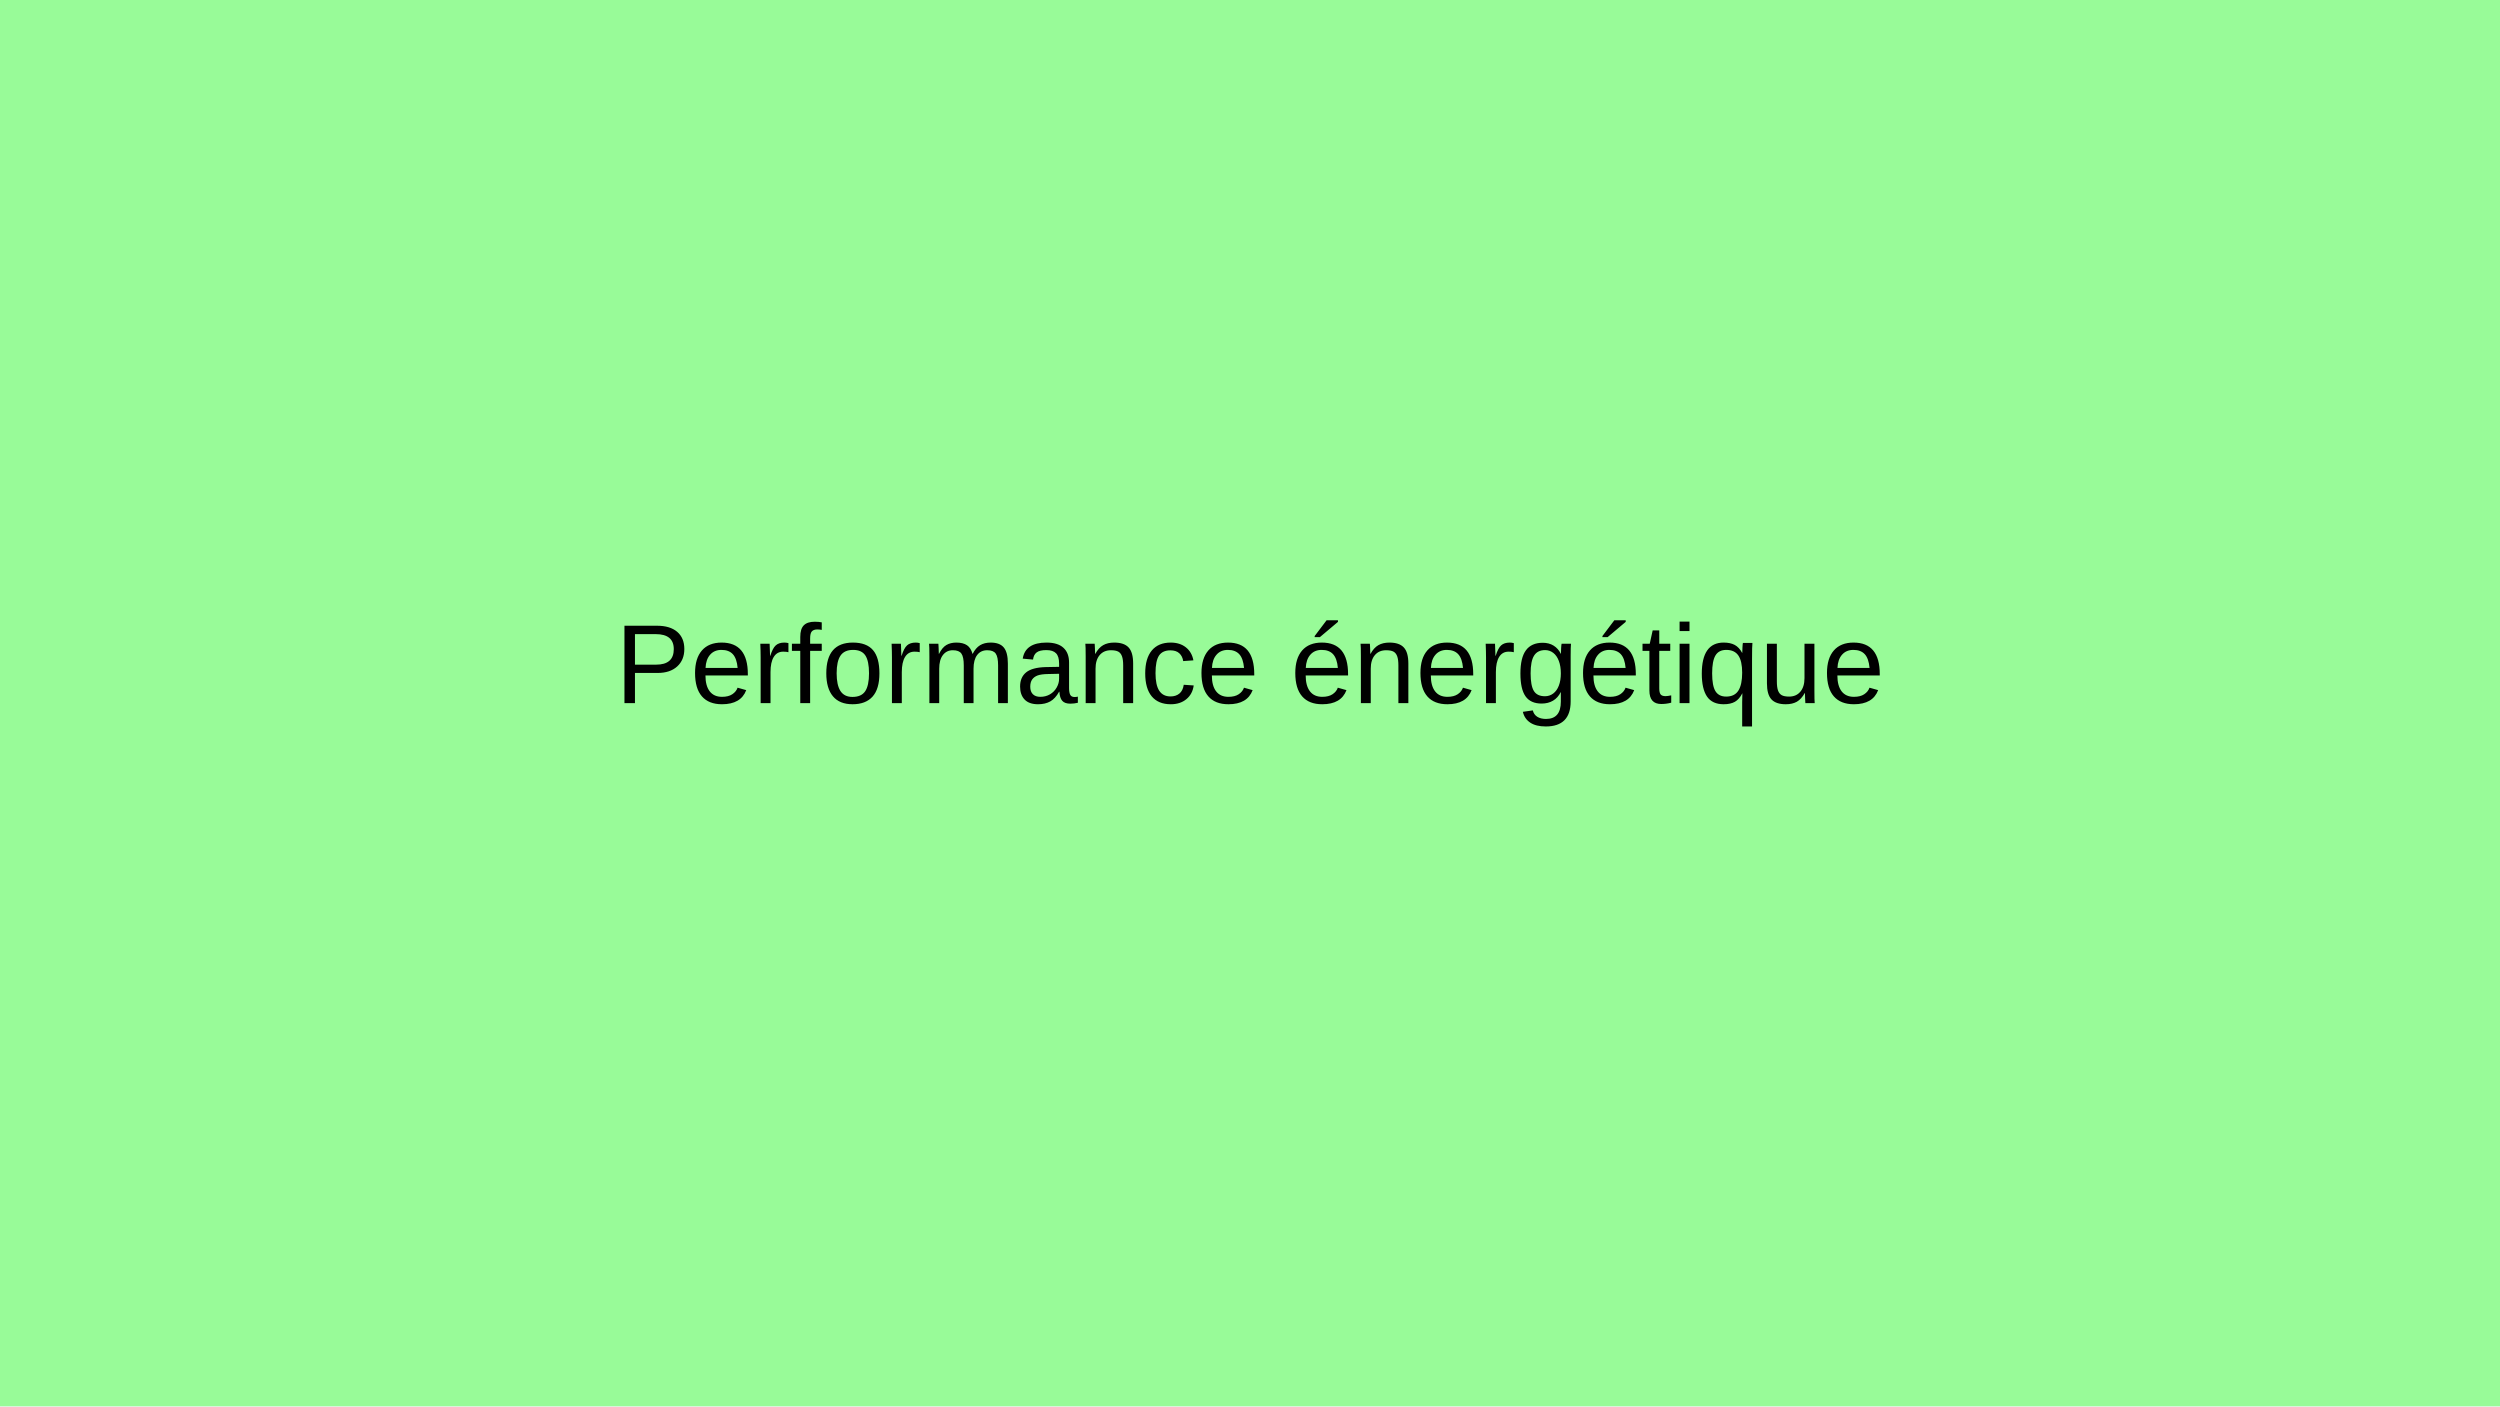
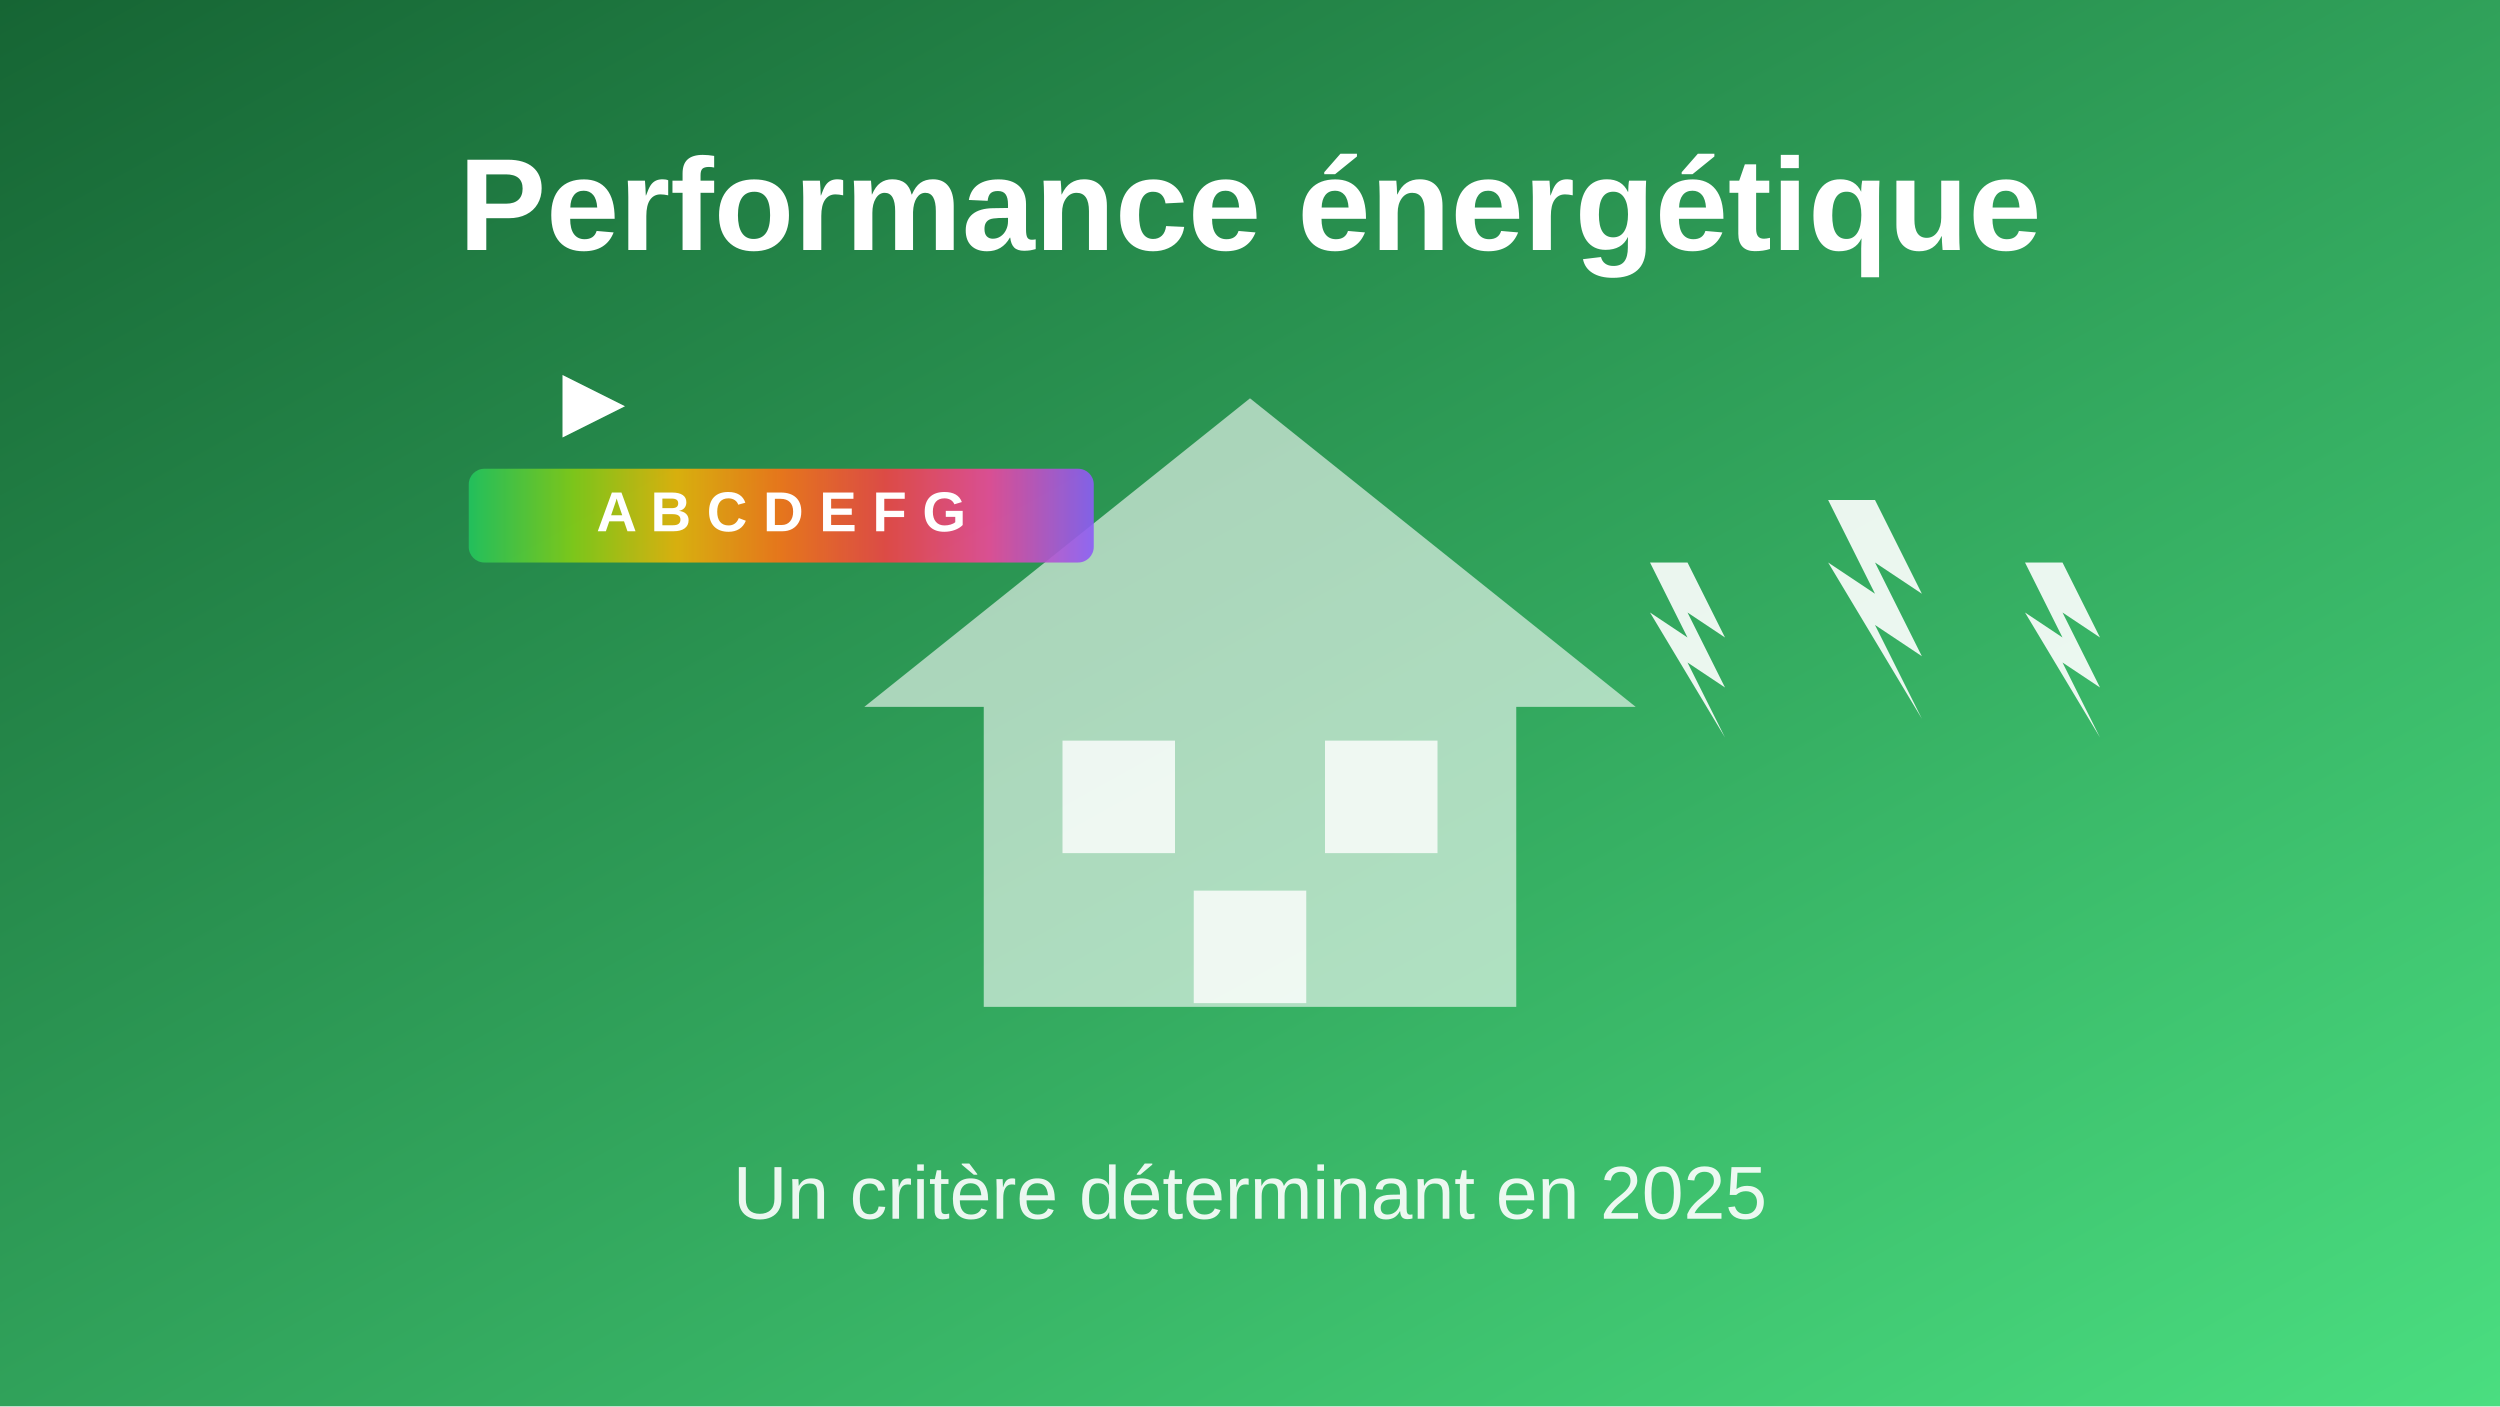
<svg xmlns="http://www.w3.org/2000/svg" width="800" height="450" viewBox="0 0 800 450">
-   <rect width="800" height="450" fill="palegreen" />
-   <text x="400" y="225" font-family="Arial" font-size="36" text-anchor="middle" alignment-baseline="middle" fill="black">Performance énergétique</text>
+   <defs>
+     <linearGradient id="grad1" x1="0%" y1="0%" x2="100%" y2="100%">
+       <stop offset="0%" style="stop-color:#166534;stop-opacity:1" />
+       <stop offset="100%" style="stop-color:#4ade80;stop-opacity:1" />
+     </linearGradient>
+     <linearGradient id="gradRainbow" x1="0%" y1="0%" x2="100%" y2="0%">
+       <stop offset="0%" style="stop-color:#22c55e;stop-opacity:1" />
+       <stop offset="16.6%" style="stop-color:#84cc16;stop-opacity:1" />
+       <stop offset="33.3%" style="stop-color:#eab308;stop-opacity:1" />
+       <stop offset="49.9%" style="stop-color:#f97316;stop-opacity:1" />
+       <stop offset="66.6%" style="stop-color:#ef4444;stop-opacity:1" />
+       <stop offset="83.3%" style="stop-color:#ec4899;stop-opacity:1" />
+       <stop offset="100%" style="stop-color:#8b5cf6;stop-opacity:1" />
+     </linearGradient>
+   </defs>
+   <rect width="800" height="450" fill="url(#grad1)" />
+   <g transform="translate(400, 225) scale(1.2)">
+     <path d="M-100,0 L0,-80 L100,0 L70,0 L70,80 L-70,80 L-70,0 Z" fill="white" opacity="0.6" stroke="white" stroke-width="2" />
+     <rect x="-50" y="10" width="30" height="30" fill="white" opacity="0.8" />
+     <rect x="20" y="10" width="30" height="30" fill="white" opacity="0.8" />
+     <rect x="-15" y="50" width="30" height="30" fill="white" opacity="0.8" />
+   </g>
+   <g transform="translate(150, 150)">
+     <rect x="0" y="0" width="200" height="30" rx="5" fill="url(#gradRainbow)" opacity="0.9" />
+     <text x="100" y="20" font-family="Arial" font-size="18" font-weight="bold" text-anchor="middle" fill="white">A B C D E F G</text>
+     <path d="M30,-10 L30,-30 L50,-20 Z" fill="white" />
+   </g>
+   <g transform="translate(600, 160)">
+     <path d="M0,0 L15,30 L0,20 L15,50 L0,40 L15,70 L-15,20 L0,30 L-15,0 Z" fill="white" opacity="0.9" />
+   </g>
+   <g transform="translate(660, 180)">
+     <path d="M0,0 L15,30 L0,20 L15,50 L0,40 L15,70 L-15,20 L0,30 L-15,0 Z" fill="white" opacity="0.9" transform="scale(0.8)" />
+   </g>
+   <g transform="translate(540, 180)">
+     <path d="M0,0 L15,30 L0,20 L15,50 L0,40 L15,70 L-15,20 L0,30 L-15,0 Z" fill="white" opacity="0.9" transform="scale(0.8)" />
+   </g>
+   <text x="400" y="80" font-family="Arial" font-size="42" font-weight="bold" text-anchor="middle" fill="white">Performance énergétique</text>
+   <text x="400" y="390" font-family="Arial" font-size="24" text-anchor="middle" fill="white" opacity="0.9">Un critère déterminant en 2025</text>
</svg>
